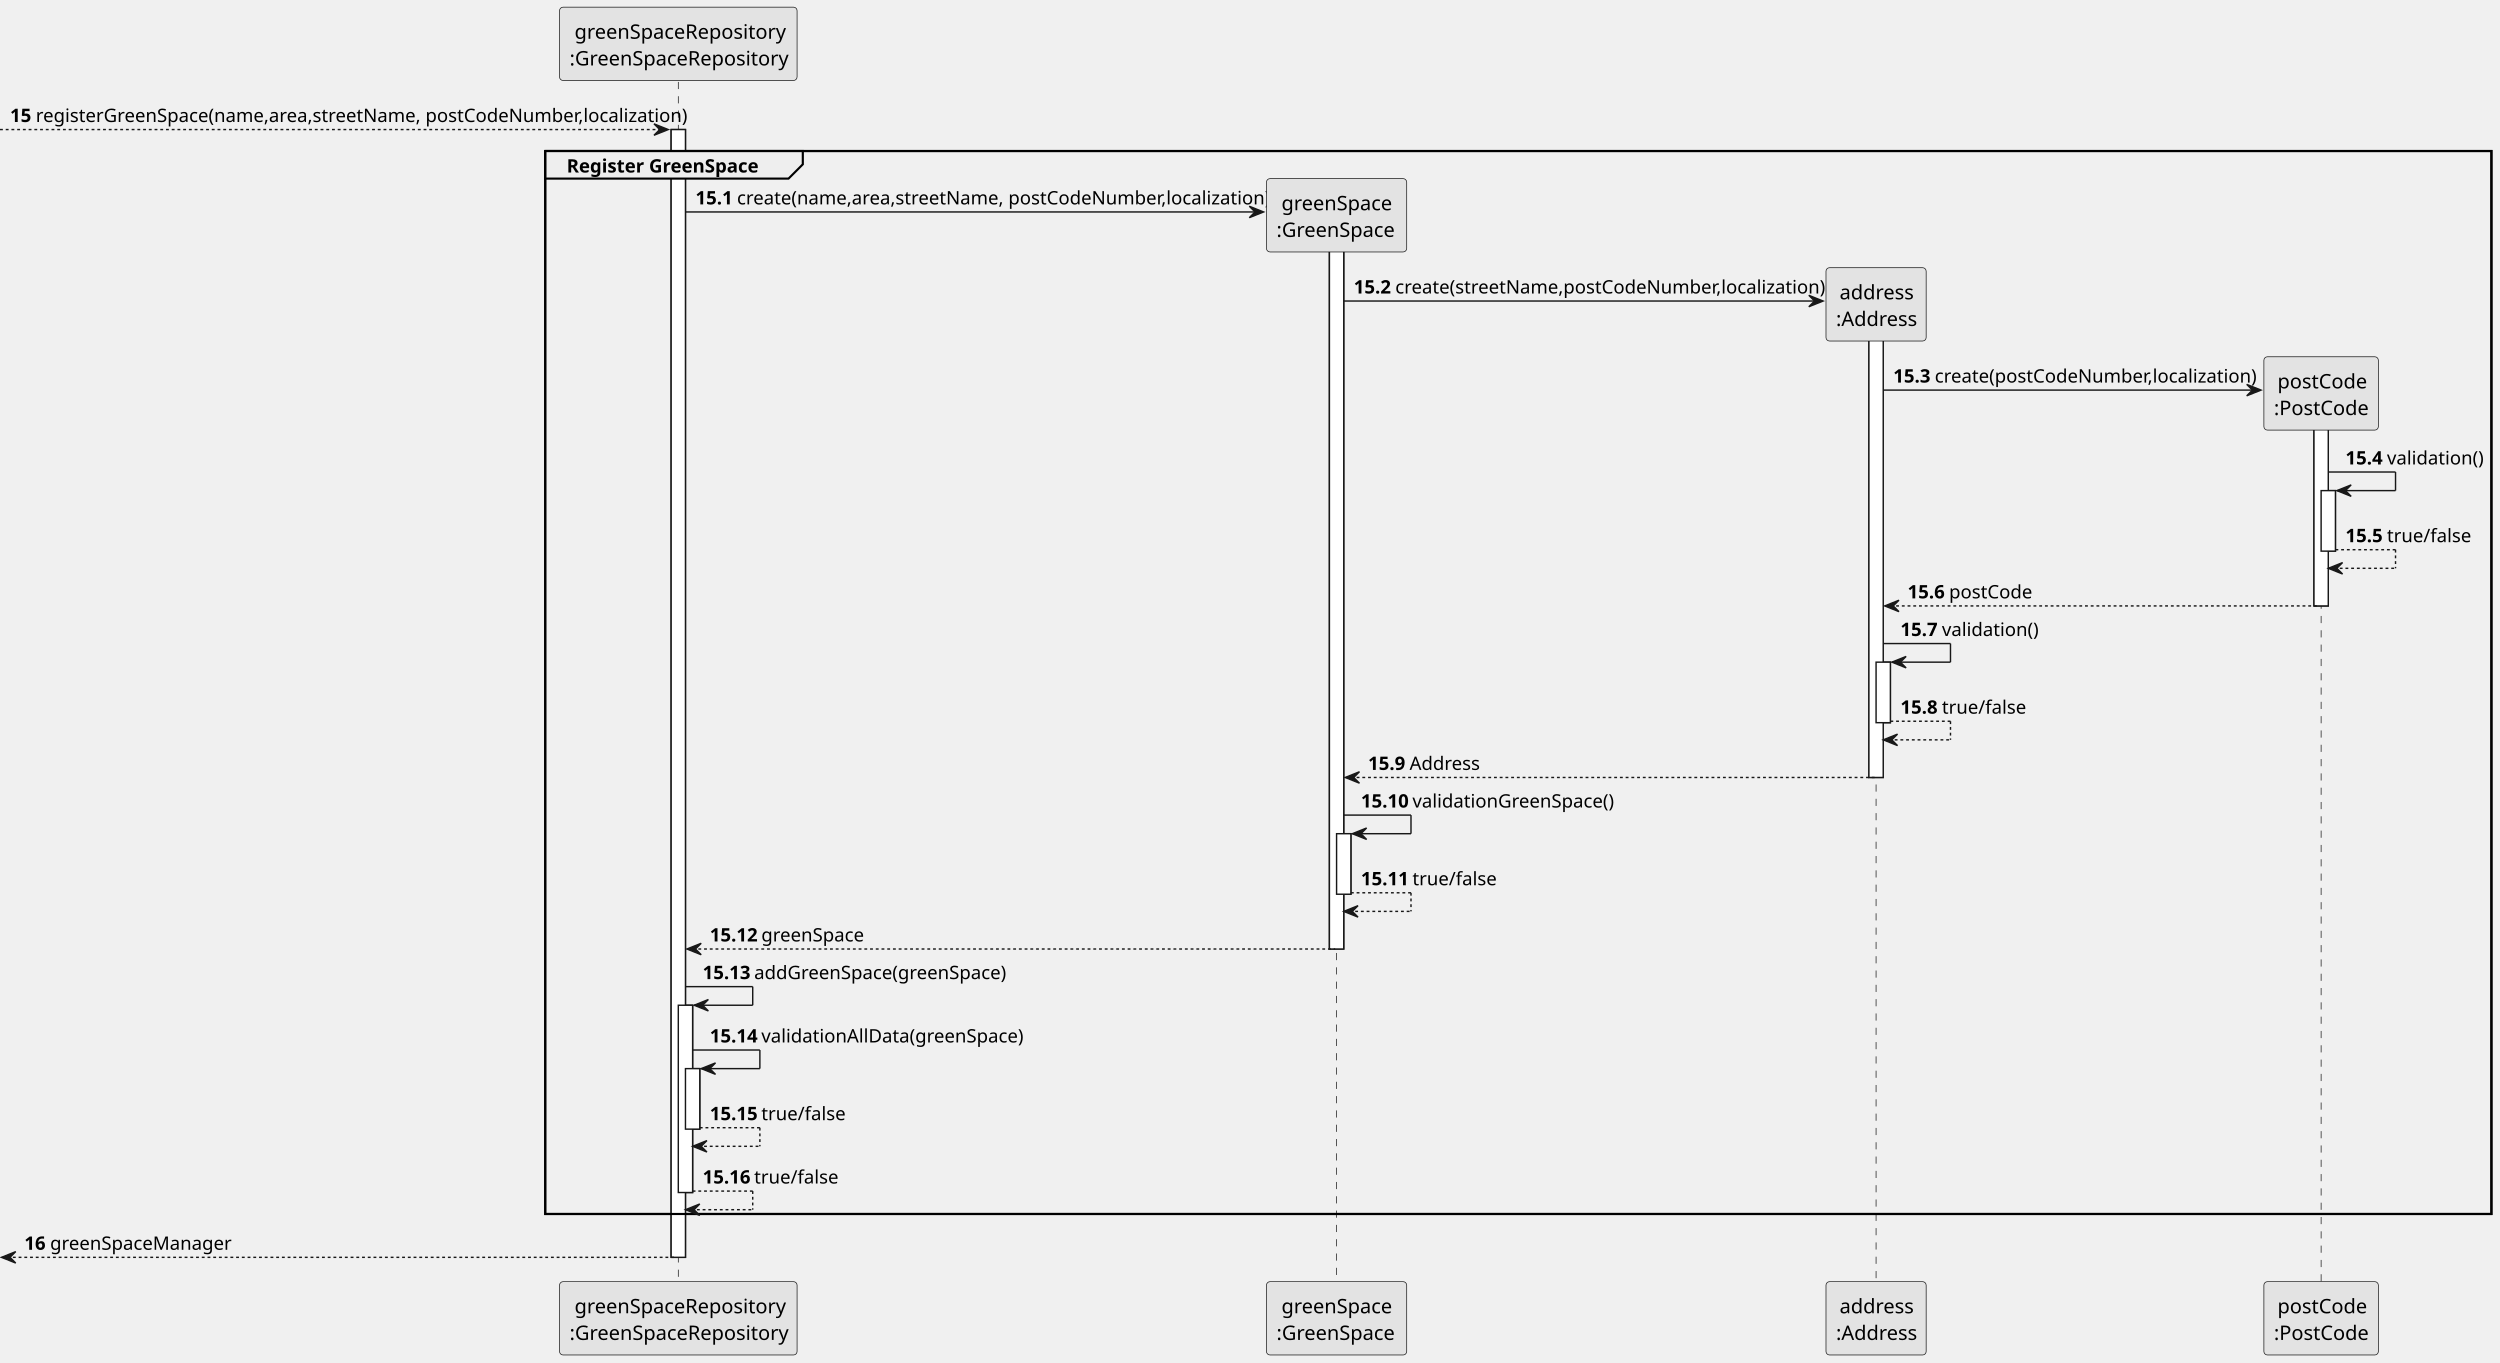
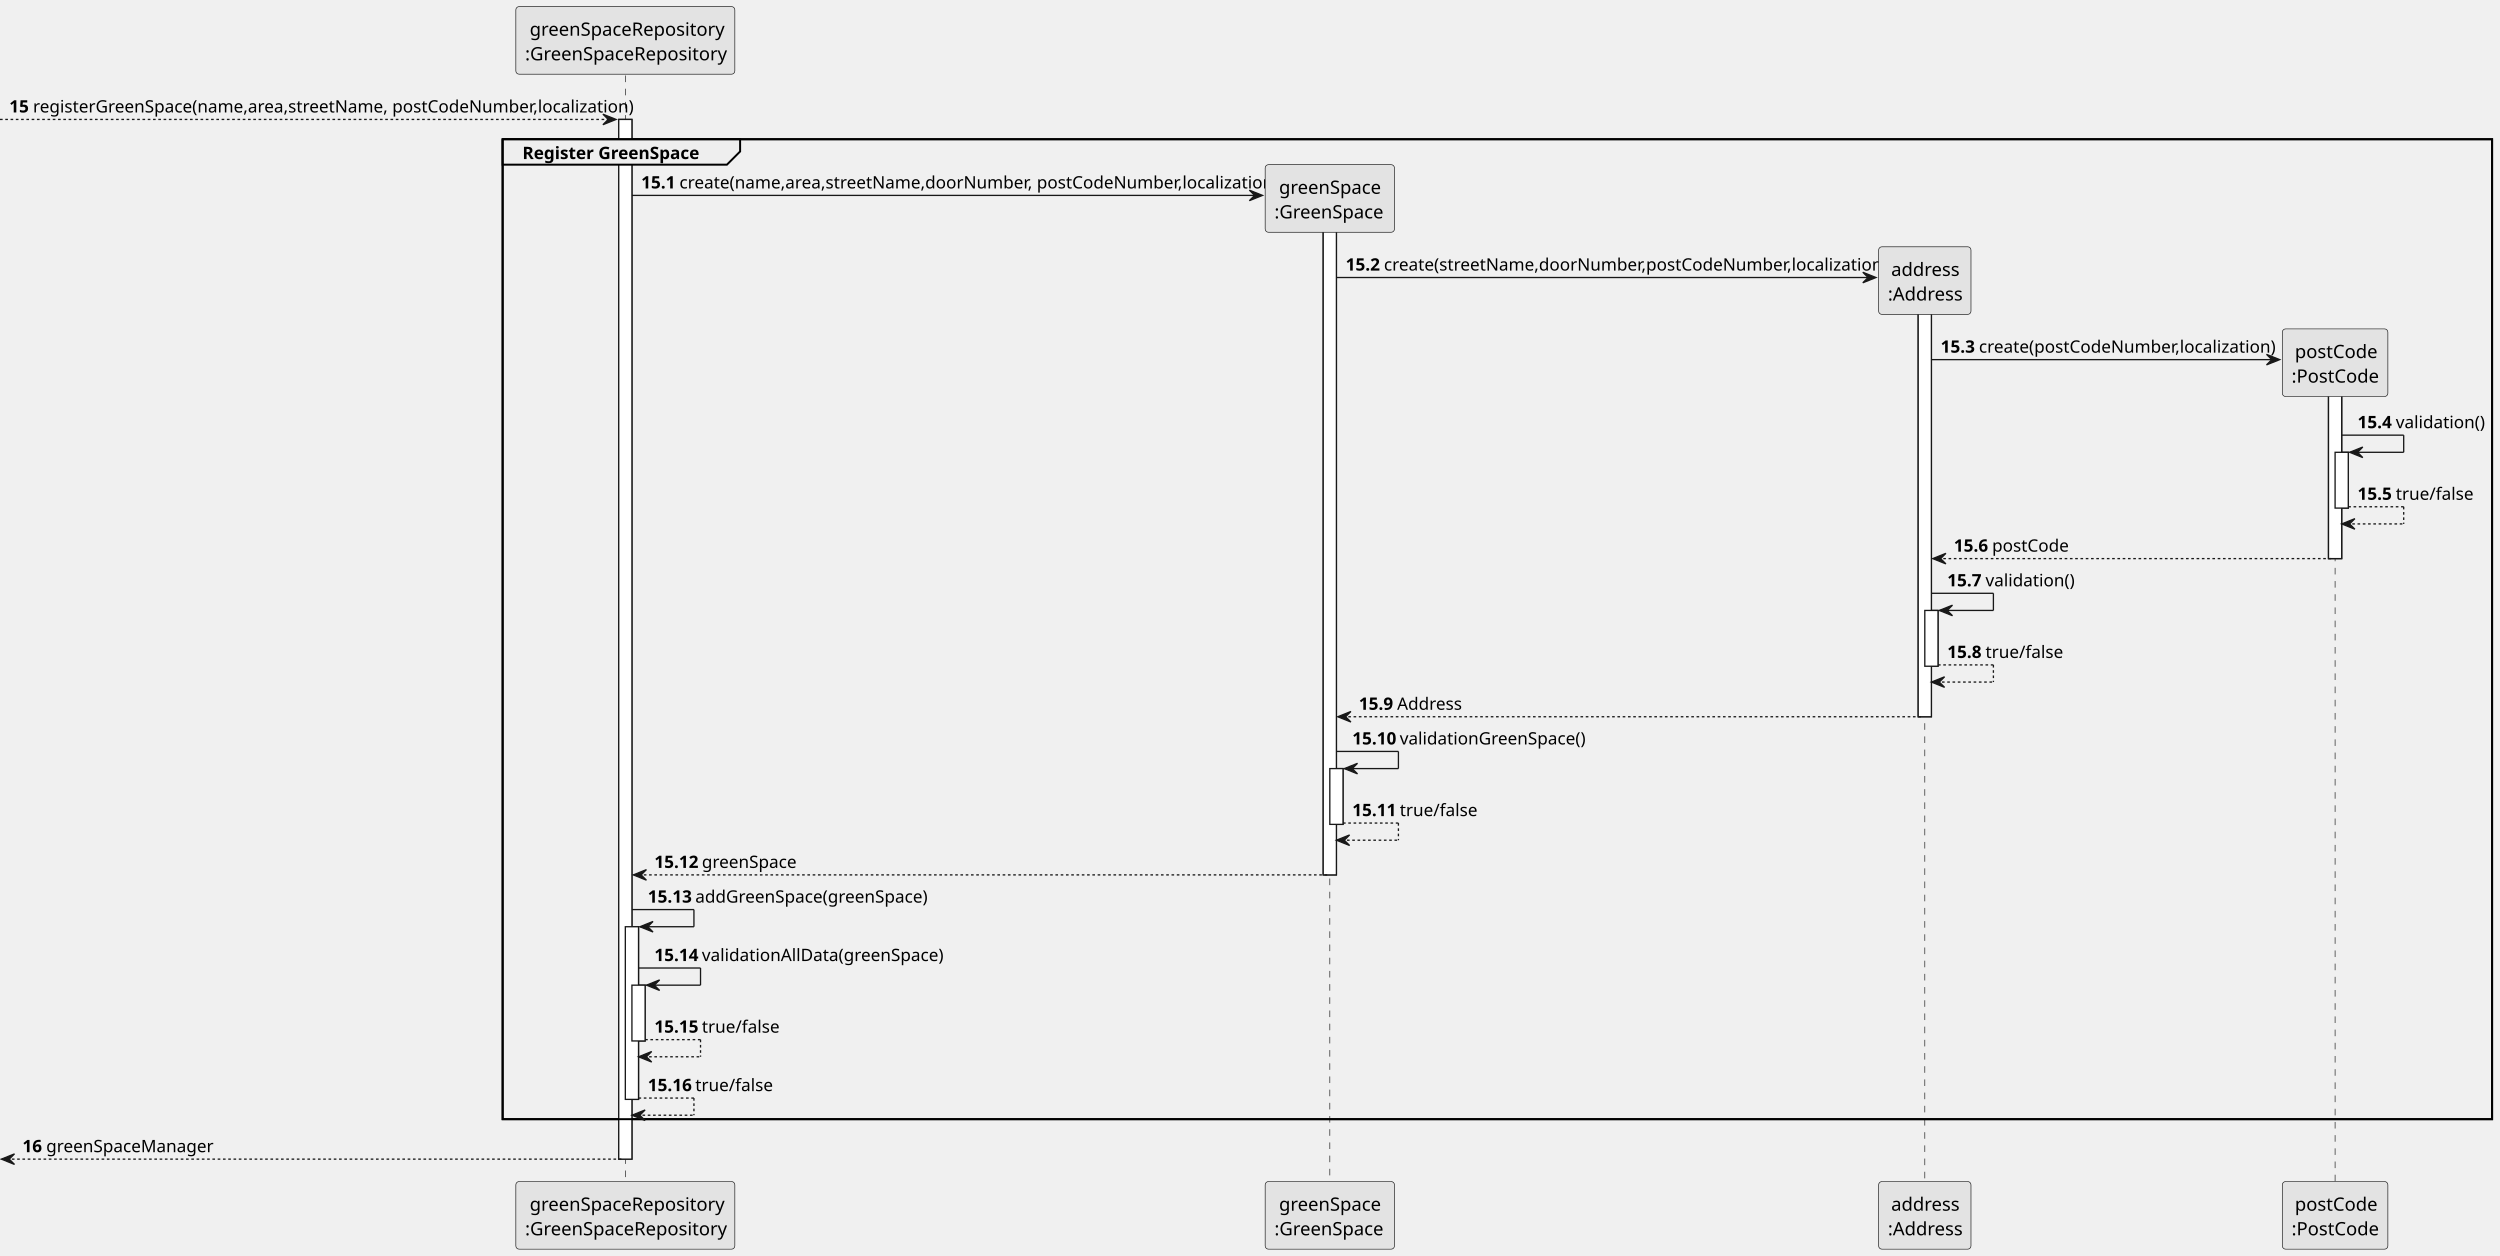
- <svg xmlns="http://www.w3.org/2000/svg" contentStyleType="text/css" height="952px" preserveAspectRatio="none" style="width:1747px;height:952px;background:#FFFFFF;" version="1.1" viewBox="0 0 1747 952" width="1747px" zoomAndPan="magnify">
+ <svg xmlns="http://www.w3.org/2000/svg" contentStyleType="text/css" height="952px" preserveAspectRatio="none" style="width:1895px;height:952px;background:#FFFFFF;" version="1.1" viewBox="0 0 1895 952" width="1895px" zoomAndPan="magnify">
  <defs />
  <g>
    <rect fill="#FFFFFF" height="788.092" style="stroke:#181818;stroke-width:1.0;" width="10" x="469" y="90.533" />
    <rect fill="#FFFFFF" height="130.873" style="stroke:#181818;stroke-width:1.0;" width="10" x="474" y="702.461" />
    <rect fill="#FFFFFF" height="42.291" style="stroke:#181818;stroke-width:1.0;" width="10" x="479" y="746.752" />
-     <rect fill="#FFFFFF" height="505.055" style="stroke:#181818;stroke-width:1.0;" width="10" x="929" y="158.115" />
-     <rect fill="#FFFFFF" height="42.291" style="stroke:#181818;stroke-width:1.0;" width="10" x="934" y="582.588" />
-     <rect fill="#FFFFFF" height="322.94" style="stroke:#181818;stroke-width:1.0;" width="10" x="1306" y="220.357" />
-     <rect fill="#FFFFFF" height="42.291" style="stroke:#181818;stroke-width:1.0;" width="10" x="1311" y="462.715" />
-     <rect fill="#FFFFFF" height="140.824" style="stroke:#181818;stroke-width:1.0;" width="10" x="1617" y="282.6" />
-     <rect fill="#FFFFFF" height="42.291" style="stroke:#181818;stroke-width:1.0;" width="10" x="1622" y="342.842" />
-     <rect fill="none" height="742.801" style="stroke:#000000;stroke-width:1.5;" width="1360" x="381" y="105.533" />
+     <rect fill="#FFFFFF" height="505.055" style="stroke:#181818;stroke-width:1.0;" width="10" x="1003" y="158.115" />
+     <rect fill="#FFFFFF" height="42.291" style="stroke:#181818;stroke-width:1.0;" width="10" x="1008" y="582.588" />
+     <rect fill="#FFFFFF" height="322.94" style="stroke:#181818;stroke-width:1.0;" width="10" x="1454" y="220.357" />
+     <rect fill="#FFFFFF" height="42.291" style="stroke:#181818;stroke-width:1.0;" width="10" x="1459" y="462.715" />
+     <rect fill="#FFFFFF" height="140.824" style="stroke:#181818;stroke-width:1.0;" width="10" x="1765" y="282.6" />
+     <rect fill="#FFFFFF" height="42.291" style="stroke:#181818;stroke-width:1.0;" width="10" x="1770" y="342.842" />
+     <rect fill="none" height="742.801" style="stroke:#000000;stroke-width:1.5;" width="1508" x="381" y="105.533" />
    <line style="stroke:#181818;stroke-width:0.5;stroke-dasharray:5.0,5.0;" x1="474" x2="474" y1="57.242" y2="896.625" />
-     <line style="stroke:#181818;stroke-width:0.5;stroke-dasharray:5.0,5.0;" x1="934" x2="934" y1="165.945" y2="896.625" />
-     <line style="stroke:#181818;stroke-width:0.5;stroke-dasharray:5.0,5.0;" x1="1311" x2="1311" y1="228.188" y2="896.625" />
-     <line style="stroke:#181818;stroke-width:0.5;stroke-dasharray:5.0,5.0;" x1="1622" x2="1622" y1="290.43" y2="896.625" />
+     <line style="stroke:#181818;stroke-width:0.5;stroke-dasharray:5.0,5.0;" x1="1008" x2="1008" y1="165.945" y2="896.625" />
+     <line style="stroke:#181818;stroke-width:0.5;stroke-dasharray:5.0,5.0;" x1="1459" x2="1459" y1="228.188" y2="896.625" />
+     <line style="stroke:#181818;stroke-width:0.5;stroke-dasharray:5.0,5.0;" x1="1770" x2="1770" y1="290.43" y2="896.625" />
    <rect fill="#E3E3E3" height="51.242" rx="2.5" ry="2.5" style="stroke:#181818;stroke-width:0.5;" width="166" x="391" y="5" />
    <text fill="#000000" font-family="sans-serif" font-size="14" lengthAdjust="spacing" textLength="145" x="401.5" y="27.107">greenSpaceRepository</text>
    <text fill="#000000" font-family="sans-serif" font-size="14" lengthAdjust="spacing" textLength="152" x="398" y="45.728">:GreenSpaceRepository</text>
    <rect fill="#E3E3E3" height="51.242" rx="2.5" ry="2.5" style="stroke:#181818;stroke-width:0.5;" width="166" x="391" y="895.625" />
    <text fill="#000000" font-family="sans-serif" font-size="14" lengthAdjust="spacing" textLength="145" x="401.5" y="917.732">greenSpaceRepository</text>
    <text fill="#000000" font-family="sans-serif" font-size="14" lengthAdjust="spacing" textLength="152" x="398" y="936.354">:GreenSpaceRepository</text>
-     <rect fill="#E3E3E3" height="51.242" rx="2.5" ry="2.5" style="stroke:#181818;stroke-width:0.5;" width="98" x="885" y="895.625" />
-     <text fill="#000000" font-family="sans-serif" font-size="14" lengthAdjust="spacing" textLength="77" x="895.5" y="917.732">greenSpace</text>
-     <text fill="#000000" font-family="sans-serif" font-size="14" lengthAdjust="spacing" textLength="84" x="892" y="936.354">:GreenSpace</text>
-     <rect fill="#E3E3E3" height="51.242" rx="2.5" ry="2.5" style="stroke:#181818;stroke-width:0.5;" width="70" x="1276" y="895.625" />
-     <text fill="#000000" font-family="sans-serif" font-size="14" lengthAdjust="spacing" textLength="51" x="1285.5" y="917.732">address</text>
-     <text fill="#000000" font-family="sans-serif" font-size="14" lengthAdjust="spacing" textLength="56" x="1283" y="936.354">:Address</text>
-     <rect fill="#E3E3E3" height="51.242" rx="2.5" ry="2.5" style="stroke:#181818;stroke-width:0.5;" width="80" x="1582" y="895.625" />
-     <text fill="#000000" font-family="sans-serif" font-size="14" lengthAdjust="spacing" textLength="61" x="1591.5" y="917.732">postCode</text>
-     <text fill="#000000" font-family="sans-serif" font-size="14" lengthAdjust="spacing" textLength="66" x="1589" y="936.354">:PostCode</text>
+     <rect fill="#E3E3E3" height="51.242" rx="2.5" ry="2.5" style="stroke:#181818;stroke-width:0.5;" width="98" x="959" y="895.625" />
+     <text fill="#000000" font-family="sans-serif" font-size="14" lengthAdjust="spacing" textLength="77" x="969.5" y="917.732">greenSpace</text>
+     <text fill="#000000" font-family="sans-serif" font-size="14" lengthAdjust="spacing" textLength="84" x="966" y="936.354">:GreenSpace</text>
+     <rect fill="#E3E3E3" height="51.242" rx="2.5" ry="2.5" style="stroke:#181818;stroke-width:0.5;" width="70" x="1424" y="895.625" />
+     <text fill="#000000" font-family="sans-serif" font-size="14" lengthAdjust="spacing" textLength="51" x="1433.5" y="917.732">address</text>
+     <text fill="#000000" font-family="sans-serif" font-size="14" lengthAdjust="spacing" textLength="56" x="1431" y="936.354">:Address</text>
+     <rect fill="#E3E3E3" height="51.242" rx="2.5" ry="2.5" style="stroke:#181818;stroke-width:0.5;" width="80" x="1730" y="895.625" />
+     <text fill="#000000" font-family="sans-serif" font-size="14" lengthAdjust="spacing" textLength="61" x="1739.5" y="917.732">postCode</text>
+     <text fill="#000000" font-family="sans-serif" font-size="14" lengthAdjust="spacing" textLength="66" x="1737" y="936.354">:PostCode</text>
    <rect fill="#FFFFFF" height="788.092" style="stroke:#181818;stroke-width:1.0;" width="10" x="469" y="90.533" />
    <rect fill="#FFFFFF" height="130.873" style="stroke:#181818;stroke-width:1.0;" width="10" x="474" y="702.461" />
    <rect fill="#FFFFFF" height="42.291" style="stroke:#181818;stroke-width:1.0;" width="10" x="479" y="746.752" />
-     <rect fill="#FFFFFF" height="505.055" style="stroke:#181818;stroke-width:1.0;" width="10" x="929" y="158.115" />
-     <rect fill="#FFFFFF" height="42.291" style="stroke:#181818;stroke-width:1.0;" width="10" x="934" y="582.588" />
-     <rect fill="#FFFFFF" height="322.94" style="stroke:#181818;stroke-width:1.0;" width="10" x="1306" y="220.357" />
-     <rect fill="#FFFFFF" height="42.291" style="stroke:#181818;stroke-width:1.0;" width="10" x="1311" y="462.715" />
-     <rect fill="#FFFFFF" height="140.824" style="stroke:#181818;stroke-width:1.0;" width="10" x="1617" y="282.6" />
-     <rect fill="#FFFFFF" height="42.291" style="stroke:#181818;stroke-width:1.0;" width="10" x="1622" y="342.842" />
+     <rect fill="#FFFFFF" height="505.055" style="stroke:#181818;stroke-width:1.0;" width="10" x="1003" y="158.115" />
+     <rect fill="#FFFFFF" height="42.291" style="stroke:#181818;stroke-width:1.0;" width="10" x="1008" y="582.588" />
+     <rect fill="#FFFFFF" height="322.94" style="stroke:#181818;stroke-width:1.0;" width="10" x="1454" y="220.357" />
+     <rect fill="#FFFFFF" height="42.291" style="stroke:#181818;stroke-width:1.0;" width="10" x="1459" y="462.715" />
+     <rect fill="#FFFFFF" height="140.824" style="stroke:#181818;stroke-width:1.0;" width="10" x="1765" y="282.6" />
+     <rect fill="#FFFFFF" height="42.291" style="stroke:#181818;stroke-width:1.0;" width="10" x="1770" y="342.842" />
    <polygon fill="#181818" points="457,86.533,467,90.533,457,94.533,461,90.533" style="stroke:#181818;stroke-width:1.0;" />
    <line style="stroke:#181818;stroke-width:1.0;stroke-dasharray:2.0,2.0;" x1="0" x2="463" y1="90.533" y2="90.533" />
    <text fill="#000000" font-family="sans-serif" font-size="13" font-weight="bold" lengthAdjust="spacing" textLength="14" x="7" y="85.27">15</text>
    <text fill="#000000" font-family="sans-serif" font-size="13" lengthAdjust="spacing" textLength="432" x="25" y="85.27">registerGreenSpace(name,area,streetName, postCodeNumber,localization)</text>
    <path d="M381,105.533 L561,105.533 L561,114.824 L551,124.824 L381,124.824 L381,105.533 " fill="#EEEEEE" style="stroke:#000000;stroke-width:1.5;" />
-     <rect fill="none" height="742.801" style="stroke:#000000;stroke-width:1.5;" width="1360" x="381" y="105.533" />
+     <rect fill="none" height="742.801" style="stroke:#000000;stroke-width:1.5;" width="1508" x="381" y="105.533" />
    <text fill="#000000" font-family="sans-serif" font-size="13" font-weight="bold" lengthAdjust="spacing" textLength="135" x="396" y="120.561">Register GreenSpace</text>
-     <polygon fill="#181818" points="873,144.115,883,148.115,873,152.115,877,148.115" style="stroke:#181818;stroke-width:1.0;" />
-     <line style="stroke:#181818;stroke-width:1.0;" x1="479" x2="879" y1="148.115" y2="148.115" />
+     <polygon fill="#181818" points="947,144.115,957,148.115,947,152.115,951,148.115" style="stroke:#181818;stroke-width:1.0;" />
+     <line style="stroke:#181818;stroke-width:1.0;" x1="479" x2="953" y1="148.115" y2="148.115" />
    <text fill="#000000" font-family="sans-serif" font-size="13" font-weight="bold" lengthAdjust="spacing" textLength="25" x="486" y="142.852">15.1</text>
-     <text fill="#000000" font-family="sans-serif" font-size="13" lengthAdjust="spacing" textLength="353" x="515" y="142.852">create(name,area,streetName, postCodeNumber,localization)</text>
-     <rect fill="#E3E3E3" height="51.242" rx="2.5" ry="2.5" style="stroke:#181818;stroke-width:0.5;" width="98" x="885" y="124.824" />
-     <text fill="#000000" font-family="sans-serif" font-size="14" lengthAdjust="spacing" textLength="77" x="895.5" y="146.932">greenSpace</text>
-     <text fill="#000000" font-family="sans-serif" font-size="14" lengthAdjust="spacing" textLength="84" x="892" y="165.553">:GreenSpace</text>
-     <polygon fill="#181818" points="1264,206.357,1274,210.357,1264,214.357,1268,210.357" style="stroke:#181818;stroke-width:1.0;" />
-     <line style="stroke:#181818;stroke-width:1.0;" x1="939" x2="1270" y1="210.357" y2="210.357" />
-     <text fill="#000000" font-family="sans-serif" font-size="13" font-weight="bold" lengthAdjust="spacing" textLength="25" x="946" y="205.095">15.2</text>
-     <text fill="#000000" font-family="sans-serif" font-size="13" lengthAdjust="spacing" textLength="284" x="975" y="205.095">create(streetName,postCodeNumber,localization)</text>
-     <rect fill="#E3E3E3" height="51.242" rx="2.5" ry="2.5" style="stroke:#181818;stroke-width:0.5;" width="70" x="1276" y="187.066" />
-     <text fill="#000000" font-family="sans-serif" font-size="14" lengthAdjust="spacing" textLength="51" x="1285.5" y="209.174">address</text>
-     <text fill="#000000" font-family="sans-serif" font-size="14" lengthAdjust="spacing" textLength="56" x="1283" y="227.795">:Address</text>
-     <polygon fill="#181818" points="1570,268.6,1580,272.6,1570,276.6,1574,272.6" style="stroke:#181818;stroke-width:1.0;" />
-     <line style="stroke:#181818;stroke-width:1.0;" x1="1316" x2="1576" y1="272.6" y2="272.6" />
-     <text fill="#000000" font-family="sans-serif" font-size="13" font-weight="bold" lengthAdjust="spacing" textLength="25" x="1323" y="267.337">15.3</text>
-     <text fill="#000000" font-family="sans-serif" font-size="13" lengthAdjust="spacing" textLength="213" x="1352" y="267.337">create(postCodeNumber,localization)</text>
-     <rect fill="#E3E3E3" height="51.242" rx="2.5" ry="2.5" style="stroke:#181818;stroke-width:0.5;" width="80" x="1582" y="249.309" />
-     <text fill="#000000" font-family="sans-serif" font-size="14" lengthAdjust="spacing" textLength="61" x="1591.5" y="271.416">postCode</text>
-     <text fill="#000000" font-family="sans-serif" font-size="14" lengthAdjust="spacing" textLength="66" x="1589" y="290.037">:PostCode</text>
-     <line style="stroke:#181818;stroke-width:1.0;" x1="1627" x2="1674" y1="329.842" y2="329.842" />
-     <line style="stroke:#181818;stroke-width:1.0;" x1="1674" x2="1674" y1="329.842" y2="342.842" />
-     <line style="stroke:#181818;stroke-width:1.0;" x1="1633" x2="1674" y1="342.842" y2="342.842" />
-     <polygon fill="#181818" points="1643,338.842,1633,342.842,1643,346.842,1639,342.842" style="stroke:#181818;stroke-width:1.0;" />
-     <text fill="#000000" font-family="sans-serif" font-size="13" font-weight="bold" lengthAdjust="spacing" textLength="25" x="1639" y="324.579">15.4</text>
-     <text fill="#000000" font-family="sans-serif" font-size="13" lengthAdjust="spacing" textLength="61" x="1668" y="324.579">validation()</text>
-     <line style="stroke:#181818;stroke-width:1.0;stroke-dasharray:2.0,2.0;" x1="1632" x2="1674" y1="384.133" y2="384.133" />
-     <line style="stroke:#181818;stroke-width:1.0;stroke-dasharray:2.0,2.0;" x1="1674" x2="1674" y1="384.133" y2="397.133" />
-     <line style="stroke:#181818;stroke-width:1.0;stroke-dasharray:2.0,2.0;" x1="1627" x2="1674" y1="397.133" y2="397.133" />
-     <polygon fill="#181818" points="1637,393.133,1627,397.133,1637,401.133,1633,397.133" style="stroke:#181818;stroke-width:1.0;" />
-     <text fill="#000000" font-family="sans-serif" font-size="13" font-weight="bold" lengthAdjust="spacing" textLength="25" x="1639" y="378.87">15.5</text>
-     <text fill="#000000" font-family="sans-serif" font-size="13" lengthAdjust="spacing" textLength="53" x="1668" y="378.87">true/false</text>
-     <polygon fill="#181818" points="1327,419.424,1317,423.424,1327,427.424,1323,423.424" style="stroke:#181818;stroke-width:1.0;" />
-     <line style="stroke:#181818;stroke-width:1.0;stroke-dasharray:2.0,2.0;" x1="1321" x2="1621" y1="423.424" y2="423.424" />
-     <text fill="#000000" font-family="sans-serif" font-size="13" font-weight="bold" lengthAdjust="spacing" textLength="25" x="1333" y="418.161">15.6</text>
-     <text fill="#000000" font-family="sans-serif" font-size="13" lengthAdjust="spacing" textLength="55" x="1362" y="418.161">postCode</text>
-     <line style="stroke:#181818;stroke-width:1.0;" x1="1316" x2="1363" y1="449.715" y2="449.715" />
-     <line style="stroke:#181818;stroke-width:1.0;" x1="1363" x2="1363" y1="449.715" y2="462.715" />
-     <line style="stroke:#181818;stroke-width:1.0;" x1="1322" x2="1363" y1="462.715" y2="462.715" />
-     <polygon fill="#181818" points="1332,458.715,1322,462.715,1332,466.715,1328,462.715" style="stroke:#181818;stroke-width:1.0;" />
-     <text fill="#000000" font-family="sans-serif" font-size="13" font-weight="bold" lengthAdjust="spacing" textLength="25" x="1328" y="444.452">15.7</text>
-     <text fill="#000000" font-family="sans-serif" font-size="13" lengthAdjust="spacing" textLength="61" x="1357" y="444.452">validation()</text>
-     <line style="stroke:#181818;stroke-width:1.0;stroke-dasharray:2.0,2.0;" x1="1321" x2="1363" y1="504.006" y2="504.006" />
-     <line style="stroke:#181818;stroke-width:1.0;stroke-dasharray:2.0,2.0;" x1="1363" x2="1363" y1="504.006" y2="517.006" />
-     <line style="stroke:#181818;stroke-width:1.0;stroke-dasharray:2.0,2.0;" x1="1316" x2="1363" y1="517.006" y2="517.006" />
-     <polygon fill="#181818" points="1326,513.006,1316,517.006,1326,521.006,1322,517.006" style="stroke:#181818;stroke-width:1.0;" />
-     <text fill="#000000" font-family="sans-serif" font-size="13" font-weight="bold" lengthAdjust="spacing" textLength="25" x="1328" y="498.743">15.8</text>
-     <text fill="#000000" font-family="sans-serif" font-size="13" lengthAdjust="spacing" textLength="53" x="1357" y="498.743">true/false</text>
-     <polygon fill="#181818" points="950,539.297,940,543.297,950,547.297,946,543.297" style="stroke:#181818;stroke-width:1.0;" />
-     <line style="stroke:#181818;stroke-width:1.0;stroke-dasharray:2.0,2.0;" x1="944" x2="1310" y1="543.297" y2="543.297" />
-     <text fill="#000000" font-family="sans-serif" font-size="13" font-weight="bold" lengthAdjust="spacing" textLength="25" x="956" y="538.034">15.9</text>
-     <text fill="#000000" font-family="sans-serif" font-size="13" lengthAdjust="spacing" textLength="48" x="985" y="538.034">Address</text>
-     <line style="stroke:#181818;stroke-width:1.0;" x1="939" x2="986" y1="569.588" y2="569.588" />
-     <line style="stroke:#181818;stroke-width:1.0;" x1="986" x2="986" y1="569.588" y2="582.588" />
-     <line style="stroke:#181818;stroke-width:1.0;" x1="945" x2="986" y1="582.588" y2="582.588" />
-     <polygon fill="#181818" points="955,578.588,945,582.588,955,586.588,951,582.588" style="stroke:#181818;stroke-width:1.0;" />
-     <text fill="#000000" font-family="sans-serif" font-size="13" font-weight="bold" lengthAdjust="spacing" textLength="32" x="951" y="564.325">15.10</text>
-     <text fill="#000000" font-family="sans-serif" font-size="13" lengthAdjust="spacing" textLength="133" x="987" y="564.325">validationGreenSpace()</text>
-     <line style="stroke:#181818;stroke-width:1.0;stroke-dasharray:2.0,2.0;" x1="944" x2="986" y1="623.879" y2="623.879" />
-     <line style="stroke:#181818;stroke-width:1.0;stroke-dasharray:2.0,2.0;" x1="986" x2="986" y1="623.879" y2="636.879" />
-     <line style="stroke:#181818;stroke-width:1.0;stroke-dasharray:2.0,2.0;" x1="939" x2="986" y1="636.879" y2="636.879" />
-     <polygon fill="#181818" points="949,632.879,939,636.879,949,640.879,945,636.879" style="stroke:#181818;stroke-width:1.0;" />
-     <text fill="#000000" font-family="sans-serif" font-size="13" font-weight="bold" lengthAdjust="spacing" textLength="32" x="951" y="618.616">15.11</text>
-     <text fill="#000000" font-family="sans-serif" font-size="13" lengthAdjust="spacing" textLength="53" x="987" y="618.616">true/false</text>
+     <text fill="#000000" font-family="sans-serif" font-size="13" lengthAdjust="spacing" textLength="427" x="515" y="142.852">create(name,area,streetName,doorNumber, postCodeNumber,localization)</text>
+     <rect fill="#E3E3E3" height="51.242" rx="2.5" ry="2.5" style="stroke:#181818;stroke-width:0.5;" width="98" x="959" y="124.824" />
+     <text fill="#000000" font-family="sans-serif" font-size="14" lengthAdjust="spacing" textLength="77" x="969.5" y="146.932">greenSpace</text>
+     <text fill="#000000" font-family="sans-serif" font-size="14" lengthAdjust="spacing" textLength="84" x="966" y="165.553">:GreenSpace</text>
+     <polygon fill="#181818" points="1412,206.357,1422,210.357,1412,214.357,1416,210.357" style="stroke:#181818;stroke-width:1.0;" />
+     <line style="stroke:#181818;stroke-width:1.0;" x1="1013" x2="1418" y1="210.357" y2="210.357" />
+     <text fill="#000000" font-family="sans-serif" font-size="13" font-weight="bold" lengthAdjust="spacing" textLength="25" x="1020" y="205.095">15.2</text>
+     <text fill="#000000" font-family="sans-serif" font-size="13" lengthAdjust="spacing" textLength="358" x="1049" y="205.095">create(streetName,doorNumber,postCodeNumber,localization)</text>
+     <rect fill="#E3E3E3" height="51.242" rx="2.5" ry="2.5" style="stroke:#181818;stroke-width:0.5;" width="70" x="1424" y="187.066" />
+     <text fill="#000000" font-family="sans-serif" font-size="14" lengthAdjust="spacing" textLength="51" x="1433.5" y="209.174">address</text>
+     <text fill="#000000" font-family="sans-serif" font-size="14" lengthAdjust="spacing" textLength="56" x="1431" y="227.795">:Address</text>
+     <polygon fill="#181818" points="1718,268.6,1728,272.6,1718,276.6,1722,272.6" style="stroke:#181818;stroke-width:1.0;" />
+     <line style="stroke:#181818;stroke-width:1.0;" x1="1464" x2="1724" y1="272.6" y2="272.6" />
+     <text fill="#000000" font-family="sans-serif" font-size="13" font-weight="bold" lengthAdjust="spacing" textLength="25" x="1471" y="267.337">15.3</text>
+     <text fill="#000000" font-family="sans-serif" font-size="13" lengthAdjust="spacing" textLength="213" x="1500" y="267.337">create(postCodeNumber,localization)</text>
+     <rect fill="#E3E3E3" height="51.242" rx="2.5" ry="2.5" style="stroke:#181818;stroke-width:0.5;" width="80" x="1730" y="249.309" />
+     <text fill="#000000" font-family="sans-serif" font-size="14" lengthAdjust="spacing" textLength="61" x="1739.5" y="271.416">postCode</text>
+     <text fill="#000000" font-family="sans-serif" font-size="14" lengthAdjust="spacing" textLength="66" x="1737" y="290.037">:PostCode</text>
+     <line style="stroke:#181818;stroke-width:1.0;" x1="1775" x2="1822" y1="329.842" y2="329.842" />
+     <line style="stroke:#181818;stroke-width:1.0;" x1="1822" x2="1822" y1="329.842" y2="342.842" />
+     <line style="stroke:#181818;stroke-width:1.0;" x1="1781" x2="1822" y1="342.842" y2="342.842" />
+     <polygon fill="#181818" points="1791,338.842,1781,342.842,1791,346.842,1787,342.842" style="stroke:#181818;stroke-width:1.0;" />
+     <text fill="#000000" font-family="sans-serif" font-size="13" font-weight="bold" lengthAdjust="spacing" textLength="25" x="1787" y="324.579">15.4</text>
+     <text fill="#000000" font-family="sans-serif" font-size="13" lengthAdjust="spacing" textLength="61" x="1816" y="324.579">validation()</text>
+     <line style="stroke:#181818;stroke-width:1.0;stroke-dasharray:2.0,2.0;" x1="1780" x2="1822" y1="384.133" y2="384.133" />
+     <line style="stroke:#181818;stroke-width:1.0;stroke-dasharray:2.0,2.0;" x1="1822" x2="1822" y1="384.133" y2="397.133" />
+     <line style="stroke:#181818;stroke-width:1.0;stroke-dasharray:2.0,2.0;" x1="1775" x2="1822" y1="397.133" y2="397.133" />
+     <polygon fill="#181818" points="1785,393.133,1775,397.133,1785,401.133,1781,397.133" style="stroke:#181818;stroke-width:1.0;" />
+     <text fill="#000000" font-family="sans-serif" font-size="13" font-weight="bold" lengthAdjust="spacing" textLength="25" x="1787" y="378.87">15.5</text>
+     <text fill="#000000" font-family="sans-serif" font-size="13" lengthAdjust="spacing" textLength="53" x="1816" y="378.87">true/false</text>
+     <polygon fill="#181818" points="1475,419.424,1465,423.424,1475,427.424,1471,423.424" style="stroke:#181818;stroke-width:1.0;" />
+     <line style="stroke:#181818;stroke-width:1.0;stroke-dasharray:2.0,2.0;" x1="1469" x2="1769" y1="423.424" y2="423.424" />
+     <text fill="#000000" font-family="sans-serif" font-size="13" font-weight="bold" lengthAdjust="spacing" textLength="25" x="1481" y="418.161">15.6</text>
+     <text fill="#000000" font-family="sans-serif" font-size="13" lengthAdjust="spacing" textLength="55" x="1510" y="418.161">postCode</text>
+     <line style="stroke:#181818;stroke-width:1.0;" x1="1464" x2="1511" y1="449.715" y2="449.715" />
+     <line style="stroke:#181818;stroke-width:1.0;" x1="1511" x2="1511" y1="449.715" y2="462.715" />
+     <line style="stroke:#181818;stroke-width:1.0;" x1="1470" x2="1511" y1="462.715" y2="462.715" />
+     <polygon fill="#181818" points="1480,458.715,1470,462.715,1480,466.715,1476,462.715" style="stroke:#181818;stroke-width:1.0;" />
+     <text fill="#000000" font-family="sans-serif" font-size="13" font-weight="bold" lengthAdjust="spacing" textLength="25" x="1476" y="444.452">15.7</text>
+     <text fill="#000000" font-family="sans-serif" font-size="13" lengthAdjust="spacing" textLength="61" x="1505" y="444.452">validation()</text>
+     <line style="stroke:#181818;stroke-width:1.0;stroke-dasharray:2.0,2.0;" x1="1469" x2="1511" y1="504.006" y2="504.006" />
+     <line style="stroke:#181818;stroke-width:1.0;stroke-dasharray:2.0,2.0;" x1="1511" x2="1511" y1="504.006" y2="517.006" />
+     <line style="stroke:#181818;stroke-width:1.0;stroke-dasharray:2.0,2.0;" x1="1464" x2="1511" y1="517.006" y2="517.006" />
+     <polygon fill="#181818" points="1474,513.006,1464,517.006,1474,521.006,1470,517.006" style="stroke:#181818;stroke-width:1.0;" />
+     <text fill="#000000" font-family="sans-serif" font-size="13" font-weight="bold" lengthAdjust="spacing" textLength="25" x="1476" y="498.743">15.8</text>
+     <text fill="#000000" font-family="sans-serif" font-size="13" lengthAdjust="spacing" textLength="53" x="1505" y="498.743">true/false</text>
+     <polygon fill="#181818" points="1024,539.297,1014,543.297,1024,547.297,1020,543.297" style="stroke:#181818;stroke-width:1.0;" />
+     <line style="stroke:#181818;stroke-width:1.0;stroke-dasharray:2.0,2.0;" x1="1018" x2="1458" y1="543.297" y2="543.297" />
+     <text fill="#000000" font-family="sans-serif" font-size="13" font-weight="bold" lengthAdjust="spacing" textLength="25" x="1030" y="538.034">15.9</text>
+     <text fill="#000000" font-family="sans-serif" font-size="13" lengthAdjust="spacing" textLength="48" x="1059" y="538.034">Address</text>
+     <line style="stroke:#181818;stroke-width:1.0;" x1="1013" x2="1060" y1="569.588" y2="569.588" />
+     <line style="stroke:#181818;stroke-width:1.0;" x1="1060" x2="1060" y1="569.588" y2="582.588" />
+     <line style="stroke:#181818;stroke-width:1.0;" x1="1019" x2="1060" y1="582.588" y2="582.588" />
+     <polygon fill="#181818" points="1029,578.588,1019,582.588,1029,586.588,1025,582.588" style="stroke:#181818;stroke-width:1.0;" />
+     <text fill="#000000" font-family="sans-serif" font-size="13" font-weight="bold" lengthAdjust="spacing" textLength="32" x="1025" y="564.325">15.10</text>
+     <text fill="#000000" font-family="sans-serif" font-size="13" lengthAdjust="spacing" textLength="133" x="1061" y="564.325">validationGreenSpace()</text>
+     <line style="stroke:#181818;stroke-width:1.0;stroke-dasharray:2.0,2.0;" x1="1018" x2="1060" y1="623.879" y2="623.879" />
+     <line style="stroke:#181818;stroke-width:1.0;stroke-dasharray:2.0,2.0;" x1="1060" x2="1060" y1="623.879" y2="636.879" />
+     <line style="stroke:#181818;stroke-width:1.0;stroke-dasharray:2.0,2.0;" x1="1013" x2="1060" y1="636.879" y2="636.879" />
+     <polygon fill="#181818" points="1023,632.879,1013,636.879,1023,640.879,1019,636.879" style="stroke:#181818;stroke-width:1.0;" />
+     <text fill="#000000" font-family="sans-serif" font-size="13" font-weight="bold" lengthAdjust="spacing" textLength="32" x="1025" y="618.616">15.11</text>
+     <text fill="#000000" font-family="sans-serif" font-size="13" lengthAdjust="spacing" textLength="53" x="1061" y="618.616">true/false</text>
    <polygon fill="#181818" points="490,659.17,480,663.17,490,667.17,486,663.17" style="stroke:#181818;stroke-width:1.0;" />
-     <line style="stroke:#181818;stroke-width:1.0;stroke-dasharray:2.0,2.0;" x1="484" x2="933" y1="663.17" y2="663.17" />
+     <line style="stroke:#181818;stroke-width:1.0;stroke-dasharray:2.0,2.0;" x1="484" x2="1007" y1="663.17" y2="663.17" />
    <text fill="#000000" font-family="sans-serif" font-size="13" font-weight="bold" lengthAdjust="spacing" textLength="32" x="496" y="657.907">15.12</text>
    <text fill="#000000" font-family="sans-serif" font-size="13" lengthAdjust="spacing" textLength="69" x="532" y="657.907">greenSpace</text>
    <line style="stroke:#181818;stroke-width:1.0;" x1="479" x2="526" y1="689.461" y2="689.461" />
    <line style="stroke:#181818;stroke-width:1.0;" x1="526" x2="526" y1="689.461" y2="702.461" />
    <line style="stroke:#181818;stroke-width:1.0;" x1="485" x2="526" y1="702.461" y2="702.461" />
    <polygon fill="#181818" points="495,698.461,485,702.461,495,706.461,491,702.461" style="stroke:#181818;stroke-width:1.0;" />
    <text fill="#000000" font-family="sans-serif" font-size="13" font-weight="bold" lengthAdjust="spacing" textLength="32" x="491" y="684.198">15.13</text>
    <text fill="#000000" font-family="sans-serif" font-size="13" lengthAdjust="spacing" textLength="170" x="527" y="684.198">addGreenSpace(greenSpace)</text>
    <line style="stroke:#181818;stroke-width:1.0;" x1="484" x2="531" y1="733.752" y2="733.752" />
    <line style="stroke:#181818;stroke-width:1.0;" x1="531" x2="531" y1="733.752" y2="746.752" />
    <line style="stroke:#181818;stroke-width:1.0;" x1="490" x2="531" y1="746.752" y2="746.752" />
    <polygon fill="#181818" points="500,742.752,490,746.752,500,750.752,496,746.752" style="stroke:#181818;stroke-width:1.0;" />
    <text fill="#000000" font-family="sans-serif" font-size="13" font-weight="bold" lengthAdjust="spacing" textLength="32" x="496" y="728.489">15.14</text>
    <text fill="#000000" font-family="sans-serif" font-size="13" lengthAdjust="spacing" textLength="172" x="532" y="728.489">validationAllData(greenSpace)</text>
    <line style="stroke:#181818;stroke-width:1.0;stroke-dasharray:2.0,2.0;" x1="489" x2="531" y1="788.043" y2="788.043" />
    <line style="stroke:#181818;stroke-width:1.0;stroke-dasharray:2.0,2.0;" x1="531" x2="531" y1="788.043" y2="801.043" />
    <line style="stroke:#181818;stroke-width:1.0;stroke-dasharray:2.0,2.0;" x1="484" x2="531" y1="801.043" y2="801.043" />
    <polygon fill="#181818" points="494,797.043,484,801.043,494,805.043,490,801.043" style="stroke:#181818;stroke-width:1.0;" />
    <text fill="#000000" font-family="sans-serif" font-size="13" font-weight="bold" lengthAdjust="spacing" textLength="32" x="496" y="782.78">15.15</text>
    <text fill="#000000" font-family="sans-serif" font-size="13" lengthAdjust="spacing" textLength="53" x="532" y="782.78">true/false</text>
    <line style="stroke:#181818;stroke-width:1.0;stroke-dasharray:2.0,2.0;" x1="484" x2="526" y1="832.334" y2="832.334" />
    <line style="stroke:#181818;stroke-width:1.0;stroke-dasharray:2.0,2.0;" x1="526" x2="526" y1="832.334" y2="845.334" />
    <line style="stroke:#181818;stroke-width:1.0;stroke-dasharray:2.0,2.0;" x1="479" x2="526" y1="845.334" y2="845.334" />
    <polygon fill="#181818" points="489,841.334,479,845.334,489,849.334,485,845.334" style="stroke:#181818;stroke-width:1.0;" />
    <text fill="#000000" font-family="sans-serif" font-size="13" font-weight="bold" lengthAdjust="spacing" textLength="32" x="491" y="827.071">15.16</text>
    <text fill="#000000" font-family="sans-serif" font-size="13" lengthAdjust="spacing" textLength="53" x="527" y="827.071">true/false</text>
    <polygon fill="#181818" points="11,874.625,1,878.625,11,882.625,7,878.625" style="stroke:#181818;stroke-width:1.0;" />
    <line style="stroke:#181818;stroke-width:1.0;stroke-dasharray:2.0,2.0;" x1="5" x2="473" y1="878.625" y2="878.625" />
    <text fill="#000000" font-family="sans-serif" font-size="13" font-weight="bold" lengthAdjust="spacing" textLength="14" x="17" y="873.362">16</text>
    <text fill="#000000" font-family="sans-serif" font-size="13" lengthAdjust="spacing" textLength="119" x="35" y="873.362">greenSpaceManager</text>
  </g>
</svg>
